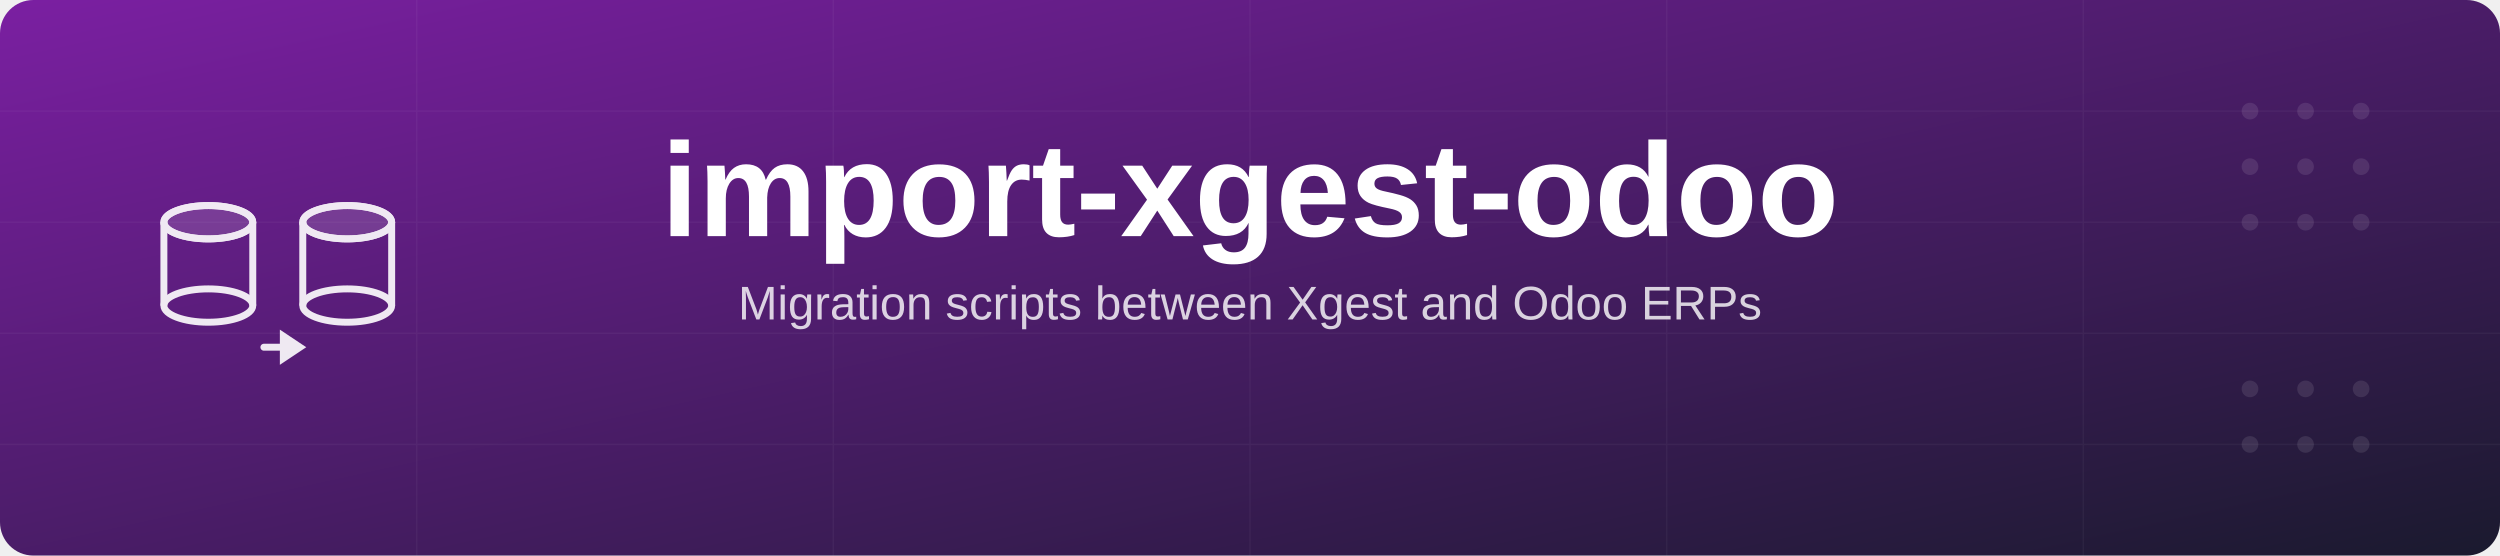
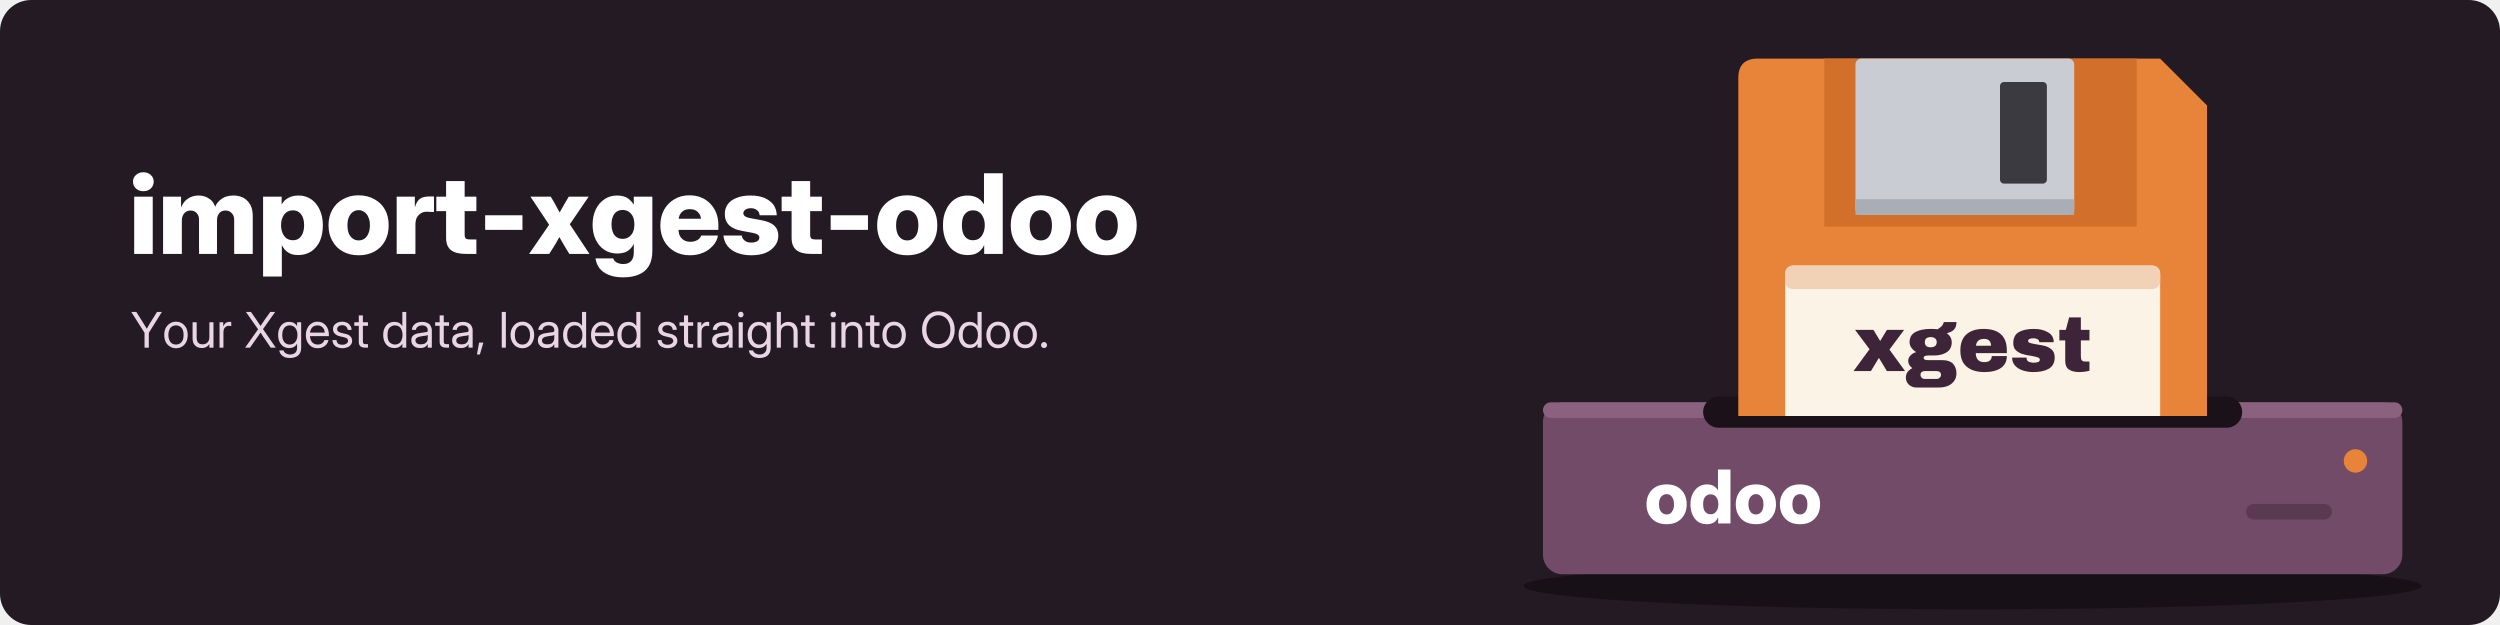
- <svg xmlns="http://www.w3.org/2000/svg" viewBox="0 0 900 200">
+ <svg xmlns="http://www.w3.org/2000/svg" viewBox="0 0 1280 320" width="1280" height="320" role="img" aria-label="import-xgest-odoo">
  <defs>
-     <linearGradient id="bg" x1="0%" y1="0%" x2="100%" y2="100%">
-       <stop offset="0%" style="stop-color:#7B1FA2" />
-       <stop offset="100%" style="stop-color:#1A1A2E" />
-     </linearGradient>
+     <clipPath id="c">
+       <rect width="1280" height="320" rx="16" />
+     </clipPath>
+     <clipPath id="above">
+       <rect x="0" y="0" width="1280" height="213" />
+     </clipPath>
  </defs>
-   <rect width="900" height="200" rx="12" fill="url(#bg)" />
-   <g stroke="white" stroke-width="0.5" opacity="0.04">
-     <line x1="0" y1="40" x2="900" y2="40" />
-     <line x1="0" y1="80" x2="900" y2="80" />
-     <line x1="0" y1="120" x2="900" y2="120" />
-     <line x1="0" y1="160" x2="900" y2="160" />
-     <line x1="150" y1="0" x2="150" y2="200" />
-     <line x1="300" y1="0" x2="300" y2="200" />
-     <line x1="450" y1="0" x2="450" y2="200" />
-     <line x1="600" y1="0" x2="600" y2="200" />
-     <line x1="750" y1="0" x2="750" y2="200" />
-   </g>
-   <g transform="translate(100, 100)" fill="none" stroke="white" stroke-width="2.5" opacity="0.9">
-     <ellipse cx="-25" cy="-20" rx="16" ry="6" fill="white" fill-opacity="0.15" />
-     <ellipse cx="-25" cy="-20" rx="16" ry="6" />
-     <line x1="-41" y1="-20" x2="-41" y2="10" />
-     <line x1="-9" y1="-20" x2="-9" y2="10" />
-     <ellipse cx="-25" cy="10" rx="16" ry="6" />
-     <ellipse cx="25" cy="-20" rx="16" ry="6" fill="white" fill-opacity="0.15" />
-     <ellipse cx="25" cy="-20" rx="16" ry="6" />
-     <line x1="9" y1="-20" x2="9" y2="10" />
-     <line x1="41" y1="-20" x2="41" y2="10" />
-     <ellipse cx="25" cy="10" rx="16" ry="6" />
-     <line x1="-5" y1="25" x2="5" y2="25" stroke-linecap="round" />
-     <polygon points="8,25 2,21 2,29" fill="white" />
-   </g>
-   <text x="450" y="85" text-anchor="middle" fill="white" font-family="'Segoe UI', 'Helvetica Neue', Arial, sans-serif" font-size="48" font-weight="bold">import-xgest-odoo</text>
-   <text x="450" y="115" text-anchor="middle" fill="white" font-family="'Segoe UI', 'Helvetica Neue', Arial, sans-serif" font-size="17" opacity="0.8">Migration scripts between Xgest and Odoo ERPs</text>
-   <g fill="white" opacity="0.1">
-     <circle cx="810" cy="40" r="3" />
-     <circle cx="830" cy="40" r="3" />
-     <circle cx="850" cy="40" r="3" />
-     <circle cx="810" cy="60" r="3" />
-     <circle cx="830" cy="60" r="3" />
-     <circle cx="850" cy="60" r="3" />
-     <circle cx="810" cy="80" r="3" />
-     <circle cx="830" cy="80" r="3" />
-     <circle cx="850" cy="80" r="3" />
-     <circle cx="810" cy="140" r="3" />
-     <circle cx="830" cy="140" r="3" />
-     <circle cx="850" cy="140" r="3" />
-     <circle cx="810" cy="160" r="3" />
-     <circle cx="830" cy="160" r="3" />
-     <circle cx="850" cy="160" r="3" />
+   <g clip-path="url(#c)">
+     <rect width="1280" height="320" fill="#241A23" />
+     <ellipse cx="1010" cy="300" rx="230" ry="12" fill="#000" opacity=".35" />
+     <rect x="790" y="206" width="440" height="88" rx="10" fill="#714B67" />
+     <rect x="790" y="206" width="440" height="8" rx="4" fill="#8A6280" />
+     <rect x="872" y="203" width="276" height="16" rx="8" fill="#1A1218" />
+     <path fill="#FFFFFF" d="M853.3 268.4q-3.1 0-5.4-1.2q-2.3-1.3-3.6-3.6q-1.3-2.3-1.3-5.4q0-3.1 1.3-5.4q1.3-2.3 3.6-3.6q2.3-1.2 5.4-1.2q3.1 0 5.4 1.2q2.3 1.3 3.6 3.6q1.3 2.3 1.3 5.4q0 3.1-1.3 5.4q-1.3 2.3-3.6 3.6q-2.3 1.2-5.4 1.2zm0-5q1.1 0 2-0.6q0.8-0.6 1.3-1.8q0.5-1.1 0.5-2.8q0-1.7-0.5-2.8q-0.5-1.1-1.3-1.8q-0.9-0.6-2-0.6q-1.1 0-2 0.6q-0.9 0.6-1.4 1.8q-0.5 1.1-0.5 2.8q0 1.7 0.5 2.8q0.5 1.2 1.4 1.8q0.9 0.6 2 0.6zm20.7 5q-2.6 0-4.5-1.2q-1.9-1.3-2.9-3.6q-1.1-2.3-1.1-5.4q0-3 1.1-5.3q1.1-2.3 3-3.6q1.9-1.3 4.3-1.3q1.3 0 2.3 0.3q1.1 0.3 1.9 1q0.8 0.7 1.5 1.7h0v-10.6h6.4v27.6h-6.3v-3h-0.1q-0.5 1.1-1.3 1.9q-0.8 0.8-1.9 1.1q-1.1 0.4-2.4 0.4zm1.8-5.1q1.2 0 2.1-0.6q0.9-0.7 1.4-1.8q0.5-1.2 0.5-2.7q0-1.6-0.5-2.7q-0.5-1.2-1.4-1.8q-0.9-0.6-2.1-0.6q-1.2 0-2 0.6q-0.9 0.6-1.4 1.7q-0.4 1.2-0.4 2.8q0 1.6 0.4 2.7q0.5 1.2 1.4 1.8q0.8 0.6 2 0.6zm23.2 5.1q-3 0-5.4-1.2q-2.3-1.3-3.6-3.6q-1.3-2.3-1.3-5.4q0-3.1 1.3-5.4q1.3-2.3 3.6-3.6q2.4-1.2 5.4-1.2q3.1 0 5.4 1.2q2.3 1.3 3.6 3.6q1.3 2.3 1.3 5.4q0 3.1-1.3 5.4q-1.3 2.3-3.6 3.6q-2.3 1.2-5.4 1.2zm0-5q1.2 0 2-0.6q0.9-0.6 1.4-1.8q0.5-1.1 0.5-2.8q0-1.7-0.5-2.8q-0.5-1.1-1.4-1.8q-0.8-0.6-2-0.6q-1.1 0-1.9 0.6q-0.9 0.6-1.4 1.8q-0.5 1.1-0.5 2.8q0 1.7 0.5 2.8q0.5 1.2 1.3 1.8q0.9 0.6 2 0.6zm22.6 5q-3.1 0-5.4-1.2q-2.3-1.3-3.6-3.6q-1.3-2.3-1.3-5.4q0-3.1 1.3-5.4q1.3-2.3 3.6-3.6q2.3-1.2 5.4-1.2q3.1 0 5.4 1.2q2.3 1.3 3.6 3.6q1.3 2.3 1.3 5.4q0 3.1-1.3 5.4q-1.3 2.3-3.6 3.6q-2.3 1.2-5.4 1.2zm0-5q1.1 0 2-0.6q0.8-0.6 1.3-1.8q0.5-1.1 0.5-2.8q0-1.7-0.5-2.8q-0.5-1.1-1.3-1.8q-0.9-0.6-2-0.6q-1.1 0-2 0.6q-0.9 0.6-1.4 1.8q-0.5 1.1-0.5 2.8q0 1.7 0.5 2.8q0.5 1.2 1.4 1.8q0.9 0.6 2 0.6z" />
+     <rect x="1150" y="258" width="44" height="8" rx="4" fill="#5A3A52" />
+     <circle cx="1206" cy="236" r="6" fill="#E8833A" />
+     <g clip-path="url(#above)">
+       <path d="M890 40 Q890 30 900 30 L1106 30 L1130 54 L1130 300 L890 300 Z" fill="#E8833A" />
+       <rect x="934" y="30" width="160" height="86" fill="#D26F2B" />
+       <rect x="950" y="30" width="112" height="80" rx="3" fill="#C9CDD3" />
+       <rect x="950" y="102" width="112" height="8" fill="#A9AEB6" />
+       <rect x="1024" y="42" width="24" height="52" rx="2" fill="#3A3A40" />
+       <rect x="914" y="136" width="192" height="170" rx="4" fill="#FBF3E6" />
+       <rect x="914" y="136" width="192" height="12" rx="4" fill="#F2D2B6" />
+       <path fill="#3E2438" d="M975.4 190h-9.3l-4-6.6h-0.2l-4 6.6h-8.9l8.2-11.2l-7.4-9.9h9.4l3.4 5.6h0.1l3.4-5.6h8.8l-7.5 10.1zm21.4-19.4q1.2 0.9 1.9 2.1q0.6 1.2 0.6 2.5q0 3.4-2.5 5.1q-2.6 1.7-6.4 1.7h-3q-2.5 0-2.5 1.2q0 0.5 0.5 0.9q0.6 0.3 2 0.3h7.2q3.5 0 5.3 1.8q1.8 1.9 1.8 5q0 2.2-1.2 3.9q-1.2 1.6-3.2 2.5q-2.1 0.8-4.5 0.8h-11.7q-1.5 0-2.7-0.7q-1.2-0.7-1.9-1.8q-0.7-1.2-0.7-2.7q0-1.5 0.9-2.8q1-1.2 2.4-1.9q-0.9-0.7-1.5-1.6q-0.6-1-0.6-2.1q0-1.6 1.2-2.8q1.2-1.3 2.9-1.7q-1.6-1-2.5-2.3q-0.9-1.3-0.9-2.8q0-3.6 3-5.2q2.9-1.6 7.9-1.6q2.1 0 3.4 0.2q2-1.2 2.6-2.2q0.6-1 0.6-1.5h6.5q0 2.5-1.2 3.8q-1.2 1.3-3.7 1.9zm-11.3 4.6q0 1.3 0.8 2q0.7 0.6 2.2 0.6q1.4 0 2.2-0.6q0.9-0.7 0.9-2q0-1.3-0.9-2q-0.8-0.6-2.2-0.6q-1.3 0-2.2 0.6q-0.8 0.7-0.8 2zm-2.2 16.7q0 0.9 0.6 1.5q0.6 0.6 1.5 0.6h6.2q0.9 0 1.5-0.6q0.7-0.5 0.7-1.4q0-1-0.6-1.5q-0.6-0.5-1.6-0.5h-6.2q-0.9 0-1.5 0.5q-0.6 0.5-0.6 1.4zm44.2-12.5v1.4h-15.9q0 2.3 1.1 3.4q1 1.2 3.2 1.2q2 0 2.9-0.8q1-0.9 1-2.3h7.7q0 3.9-2.9 6q-3 2.2-8.6 2.2q-5.8 0-9.1-2.8q-3.2-2.7-3.2-8.3q0-5.4 3.1-8.2q3.2-2.8 8.8-2.8q5.8 0 8.8 2.7q3.1 2.7 3.1 8.3zm-15.8-2.4h7.7q0-1.6-0.9-2.6q-0.9-0.9-2.6-0.9q-3.8 0-4.2 3.5zm39.8-1.8h-7.4q0-1.2-1.1-1.6q-0.7-0.4-1.8-0.4q-2.8 0-2.8 1.3q0 0.8 1 1.1q1 0.3 3.2 0.7q2.8 0.4 4.7 0.9q1.9 0.6 3.3 1.9q1.4 1.4 1.4 3.9q0 4-3 5.8q-3 1.7-7.9 1.7q-2.8 0-5.3-0.8q-2.5-0.8-4-2.4q-1.6-1.7-1.6-4.2h7.4v0.2q0 1.3 1.1 1.9q1.1 0.5 2.4 0.5q3.3 0 3.3-1.5q0-0.8-1-1.2q-1.1-0.4-3.4-0.8q-2.9-0.4-4.7-1q-1.8-0.6-3.2-1.9q-1.3-1.3-1.3-3.7q0-3.9 2.9-5.6q2.9-1.6 7.7-1.6q4.2 0 7.1 1.7q3 1.6 3 5.1zm18.3-6.3v5.4h-4.4v8q0 1.5 0.4 2.1q0.5 0.7 1.8 0.7h2.2v4.7q-0.9 0.3-2.4 0.5q-1.6 0.2-2.7 0.2q-3.5 0-5.4-1.3q-1.9-1.3-1.9-4.4v-10.5h-3v-5.4h3.3l1.7-6.4h6v6.4z" />
+     </g>
+     <path fill="#FFFFFF" d="M68.7 130v-29.3h9.5v29.3zm4.7-32.1q-2.3 0-3.8-1.4q-1.5-1.4-1.5-3.5q0-2.1 1.5-3.4q1.5-1.4 3.8-1.4q2.3 0 3.8 1.4q1.5 1.3 1.5 3.4q0 2.1-1.5 3.5q-1.5 1.4-3.8 1.4zm10.1 32.1v-29.3h9.2v6.8h-0.4q0.7-2.5 2.1-4.2q1.4-1.6 3.3-2.4q1.9-0.8 4-0.8q3.3 0 5.8 1.9q2.5 1.9 3 5.5h-0.8q0.5-2.4 1.9-4q1.5-1.7 3.5-2.6q2.1-0.8 4.5-0.8q2.8 0 5.1 1.2q2.2 1.3 3.5 3.6q1.2 2.3 1.2 5.6v19.5h-9.5v-17.4q0-2.3-1.3-3.5q-1.2-1.3-3.1-1.3q-1.4 0-2.4 0.6q-0.9 0.6-1.5 1.8q-0.5 1.1-0.5 2.6v17.2h-9.2v-17.5q0-2.1-1.2-3.4q-1.2-1.3-3.1-1.3q-1.3 0-2.3 0.6q-1 0.6-1.6 1.8q-0.6 1.1-0.6 2.7v17.1zm51.2 11.6v-40.9h9.5v3.8h0.1q0.9-1.5 2.1-2.4q1.3-1 2.9-1.5q1.6-0.5 3.5-0.5q3.7 0 6.5 1.9q2.8 1.9 4.4 5.4q1.6 3.4 1.6 7.9q0 4.6-1.5 8.1q-1.6 3.4-4.4 5.3q-2.9 1.9-6.7 1.9q-2 0-3.5-0.5q-1.6-0.6-2.8-1.7q-1.2-1.1-2-2.8h-0.1v16zm15.3-18.6q1.8 0 3-0.9q1.3-0.9 2-2.7q0.7-1.7 0.7-4.1q0-2.4-0.7-4.1q-0.7-1.7-2-2.6q-1.2-0.9-3-0.9q-1.8 0-3.2 0.9q-1.4 1-2.1 2.7q-0.8 1.7-0.8 4q0 2.3 0.8 4.1q0.7 1.7 2.1 2.7q1.4 0.9 3.2 0.9zm33.6 7.7q-4.5 0-8-1.9q-3.5-1.9-5.4-5.4q-2-3.4-2-8q0-4.7 2-8.1q1.9-3.4 5.4-5.3q3.5-2 8-2q4.6 0 8.1 2q3.5 1.9 5.4 5.3q1.9 3.4 1.9 8.1q0 4.6-1.9 8q-1.9 3.5-5.4 5.4q-3.5 1.9-8.1 1.9zm0-7.6q1.7 0 3-0.9q1.3-0.9 2-2.6q0.8-1.8 0.8-4.2q0-2.5-0.8-4.2q-0.7-1.7-2-2.6q-1.3-1-3-1q-1.6 0-2.9 0.9q-1.3 0.9-2.1 2.7q-0.7 1.7-0.7 4.2q0 2.4 0.7 4.2q0.8 1.7 2.1 2.6q1.3 0.9 2.9 0.9zm19.5 6.9v-29.3h9.3v5.2h0.1q0.8-2.8 2.5-4.1q1.7-1.2 4.6-1.2q0.8 0 1.4 0q0.6 0 1.2 0v7.9q-0.5 0-1.6 0q-1.1-0.1-2.2-0.1q-1.6 0-2.9 0.8q-1.3 0.8-2.1 2.2q-0.7 1.5-0.7 3.6v15zm40.8-29.3v7.4h-20.5v-7.4zm-15.5-8h9.5v27.5q0 1.4 0.6 1.9q0.5 0.5 2.1 0.5q0.8 0 1.8 0q1.1 0 1.5 0v7.4q-0.7 0-2.2 0q-1.5 0-3.2 0q-5.2 0-7.7-2q-2.4-2-2.4-6.2zm39.1 17.5v7.5h-19.1v-7.5zm3.4 19.8l11.6-16.9l-0.2 3.7l-10.7-16.1h10.4l2 3.4q1 2 2 3.7q0.9 1.8 1.9 3.5h-2.8q1-1.7 2-3.5q0.9-1.7 2.1-3.7l2-3.4h10.2l-11 16.1l0.2-3.7l11.2 16.9h-10.3l-2.2-3.6q-1.1-1.9-2.1-3.6q-0.9-1.7-1.9-3.4h2.2q-1 1.7-1.9 3.4q-0.9 1.7-2.1 3.6l-2.3 3.6zm48.2 12q-4.5 0-7.5-1.3q-3-1.2-4.7-3.4q-1.6-2.2-2-5h9.1q0.2 0.9 0.9 1.5q0.7 0.7 1.8 1q1 0.4 2.4 0.4q2.6 0 4-1.5q1.4-1.5 1.4-4.4v-4.5h0q-0.8 1.7-2 2.8q-1.3 1.2-2.9 1.7q-1.6 0.5-3.5 0.5q-3.8 0-6.7-1.9q-2.8-1.9-4.4-5.2q-1.6-3.4-1.6-7.6q0-4.4 1.6-7.8q1.6-3.4 4.5-5.3q2.8-1.9 6.5-1.9q1.9 0 3.5 0.5q1.6 0.5 2.8 1.6q1.3 1.1 2.2 2.6h0v-4.1h9.5v27.7q0 4.8-1.8 7.8q-1.8 3-5.2 4.4q-3.3 1.4-7.9 1.4zm-0.3-19.7q1.8 0 3.1-0.9q1.4-0.9 2.2-2.6q0.7-1.7 0.7-3.9q0-2.3-0.7-3.9q-0.8-1.7-2.2-2.6q-1.3-0.9-3.1-0.9q-1.8 0-3.1 0.9q-1.3 0.9-1.9 2.5q-0.7 1.7-0.7 4q0 2.3 0.7 4q0.6 1.6 1.9 2.5q1.3 0.9 3.1 0.9zm34.4 8.4q-4.5 0-7.9-2q-3.4-2-5.3-5.4q-1.9-3.5-1.9-7.9q0-4.5 1.9-8q1.9-3.4 5.3-5.4q3.3-2 7.6-2q3.4 0 6.1 1.1q2.7 1.1 4.7 3.2q1.9 2 3 4.7q1.1 2.8 1.1 6.1v2.6h-26.6v-5.7h22.1l-4.3 1.2q0-1.9-0.7-3.3q-0.7-1.3-2-2.1q-1.3-0.7-3.1-0.7q-1.8 0-3.1 0.7q-1.3 0.8-2 2.1q-0.7 1.4-0.7 3.3v4.2q0 1.9 0.7 3.4q0.8 1.4 2.1 2.2q1.4 0.8 3.3 0.8q1.4 0 2.5-0.4q1.2-0.4 1.9-1.1q0.8-0.7 1.1-1.7h8.6q-0.5 3-2.6 5.2q-2 2.3-5 3.6q-3.1 1.3-6.8 1.3zm31.5 0q-4 0-7.2-1.2q-3.1-1.2-5-3.5q-1.8-2.3-2.1-5.4h9.4q0.2 1.6 1.5 2.6q1.2 1 3.3 1q2 0 3.1-0.7q1.1-0.7 1.1-1.9q0-0.9-0.9-1.5q-0.9-0.6-2.7-0.9l-5.3-1q-4.3-0.7-6.6-2.9q-2.2-2.2-2.2-5.7q0-2.9 1.5-5q1.6-2.2 4.6-3.3q2.9-1.2 7-1.2q4.1 0 7.1 1.2q3 1.3 4.7 3.5q1.6 2.3 1.7 5.4h-8.8q0-1.5-1.2-2.5q-1.3-1.1-3.2-1.1q-1.8 0-2.9 0.8q-1 0.7-1 1.8q0 0.9 0.8 1.5q0.8 0.6 2.3 0.9l5.9 1.1q4.6 0.8 6.7 2.7q2.2 2 2.2 5.2q0 3.1-1.8 5.3q-1.7 2.3-4.8 3.6q-3.1 1.2-7.2 1.2zm36.1-30v7.4h-20.6v-7.4zm-15.5-8h9.5v27.5q0 1.4 0.6 1.9q0.5 0.5 2.1 0.5q0.7 0 1.8 0q1.1 0 1.5 0v7.4q-0.7 0-2.2 0q-1.6 0-3.2 0q-5.3 0-7.7-2q-2.4-2-2.4-6.2zm39.1 17.5v7.5h-19.1v-7.5zm20.1 20.5q-4.6 0-8-1.9q-3.5-1.9-5.5-5.4q-1.9-3.4-1.9-8q0-4.7 1.9-8.1q2-3.4 5.5-5.3q3.4-2 8-2q4.6 0 8.1 2q3.4 1.9 5.4 5.3q1.9 3.4 1.9 8.1q0 4.6-1.9 8q-2 3.5-5.4 5.4q-3.5 1.9-8.1 1.9zm0-7.6q1.7 0 3-0.9q1.3-0.9 2-2.6q0.7-1.8 0.7-4.2q0-2.5-0.7-4.2q-0.7-1.7-2-2.6q-1.3-1-3-1q-1.6 0-3 0.9q-1.3 0.9-2 2.7q-0.7 1.7-0.7 4.2q0 2.4 0.7 4.2q0.7 1.7 2 2.6q1.3 0.9 3 0.9zm31 7.5q-3.9 0-6.7-1.9q-2.9-1.9-4.4-5.3q-1.6-3.5-1.6-8.1q0-4.5 1.6-7.9q1.6-3.5 4.4-5.4q2.9-1.9 6.6-1.9q1.9 0 3.4 0.5q1.6 0.5 2.8 1.5q1.3 1 2.2 2.6h0v-16h9.6v41.3h-9.5v-4.5h0q-0.8 1.7-2 2.8q-1.2 1.2-2.9 1.8q-1.6 0.5-3.5 0.5zm2.6-7.6q1.9 0 3.2-0.9q1.4-1 2.1-2.7q0.8-1.8 0.8-4.1q0-2.3-0.8-4q-0.7-1.7-2.1-2.7q-1.3-0.9-3.2-0.9q-1.7 0-3 0.9q-1.3 0.9-2 2.6q-0.6 1.7-0.6 4.1q0 2.4 0.6 4.1q0.7 1.8 2 2.7q1.3 0.9 3 0.9zm34.8 7.7q-4.6 0-8.1-1.9q-3.4-1.9-5.4-5.4q-1.9-3.4-1.9-8q0-4.7 1.9-8.1q2-3.4 5.4-5.3q3.5-2 8.1-2q4.6 0 8.1 2q3.4 1.9 5.4 5.3q1.9 3.4 1.9 8.1q0 4.6-1.9 8q-2 3.5-5.4 5.4q-3.5 1.9-8.1 1.9zm0-7.6q1.7 0 3-0.9q1.3-0.9 2-2.6q0.7-1.8 0.7-4.2q0-2.5-0.7-4.2q-0.7-1.7-2-2.6q-1.3-1-3-1q-1.7 0-3 0.9q-1.3 0.9-2 2.7q-0.7 1.7-0.7 4.2q0 2.4 0.7 4.2q0.7 1.7 2 2.6q1.3 0.9 3 0.9zm33.7 7.6q-4.6 0-8.1-1.9q-3.4-1.9-5.4-5.4q-1.9-3.4-1.9-8q0-4.7 1.9-8.1q2-3.4 5.4-5.3q3.5-2 8.1-2q4.6 0 8.1 2q3.4 1.9 5.4 5.3q1.9 3.4 1.9 8.1q0 4.6-1.9 8q-2 3.5-5.4 5.4q-3.5 1.9-8.1 1.9zm0-7.6q1.7 0 3-0.9q1.3-0.9 2-2.6q0.7-1.8 0.7-4.2q0-2.5-0.7-4.2q-0.7-1.7-2-2.6q-1.3-1-3-1q-1.7 0-3 0.9q-1.3 0.9-2 2.7q-0.7 1.7-0.7 4.2q0 2.4 0.7 4.2q0.7 1.7 2 2.6q1.3 0.9 3 0.9z" />
+     <path fill="#E9D5E4" d="M74 178v-7.6l-6.8-10.7h2.6l3.7 5.9q0.5 0.9 1.1 1.8q0.5 0.9 1 1.7h-1q0.5-0.8 1.1-1.7q0.5-0.9 1-1.8l3.7-5.9h2.5l-6.7 10.7v7.6zm16.1 0.3q-1.8 0-3.1-0.9q-1.4-0.8-2.2-2.4q-0.7-1.5-0.7-3.5q0-2 0.7-3.5q0.8-1.5 2.2-2.4q1.3-0.9 3.1-0.9q1.8 0 3.2 0.9q1.3 0.9 2.1 2.4q0.7 1.5 0.7 3.5q0 2-0.7 3.5q-0.8 1.6-2.1 2.4q-1.4 0.9-3.2 0.9zm0-1.9q1.2 0 2.1-0.6q0.9-0.6 1.4-1.7q0.4-1.1 0.4-2.6q0-1.5-0.4-2.6q-0.5-1.1-1.4-1.7q-0.9-0.6-2.1-0.6q-1.2 0-2.1 0.6q-0.9 0.6-1.3 1.7q-0.5 1.1-0.5 2.6q0 1.5 0.5 2.6q0.4 1.1 1.3 1.7q0.9 0.6 2.1 0.6zm13.2 1.8q-1.3 0-2.3-0.5q-1.1-0.6-1.8-1.7q-0.6-1.2-0.6-2.9v-8.1h2.1v7.9q0 1.7 0.8 2.6q0.8 0.8 2.2 0.8q1 0 1.8-0.4q0.7-0.3 1.2-1.2q0.5-0.8 0.5-2.1v-7.6h2.1v13h-2.1v-3.2h0.6q-0.6 1.8-1.8 2.6q-1.1 0.8-2.7 0.8zm9.1-0.2v-13h1.9v2h0.1q0.4-1 1.1-1.6q0.8-0.6 2-0.6q0.3 0 0.5 0q0.3 0.1 0.4 0.1v2.1q-0.1-0.1-0.5-0.1q-0.3-0.1-0.8-0.1q-0.7 0-1.3 0.4q-0.6 0.3-1 1q-0.4 0.7-0.4 1.8v8zm13.1 0l7.2-10.2v1.6l-6.8-9.7h2.6l2.7 3.9q0.4 0.6 0.8 1.2q0.4 0.6 0.8 1.2q0.4 0.6 0.8 1.2h-0.4q0.4-0.6 0.8-1.2q0.4-0.6 0.8-1.2q0.4-0.6 0.8-1.2l2.8-3.9h2.5l-6.8 9.6v-1.6l7.1 10.3h-2.6l-3.2-4.7q-0.4-0.6-0.8-1.1q-0.4-0.6-0.7-1.2q-0.4-0.5-0.8-1.1h0.5q-0.4 0.6-0.7 1.1q-0.4 0.6-0.8 1.2q-0.4 0.5-0.8 1.1l-3.3 4.7zm23 5.3q-1.5 0-2.7-0.4q-1.1-0.5-1.9-1.4q-0.7-0.8-0.9-2.1h2.2q0.1 0.7 0.6 1.1q0.5 0.5 1.2 0.7q0.6 0.3 1.5 0.3q1.7 0 2.7-0.9q0.9-0.9 0.9-2.6v-2h0q-0.5 0.8-1.1 1.3q-0.6 0.5-1.4 0.7q-0.7 0.2-1.6 0.2q-1.7 0-2.9-0.8q-1.3-0.9-2-2.4q-0.7-1.5-0.7-3.5q0-2 0.7-3.5q0.7-1.5 2-2.4q1.2-0.8 2.9-0.8q0.9 0 1.6 0.2q0.8 0.2 1.4 0.7q0.7 0.5 1.1 1.3h0v-2h2.1v13q0 1.9-0.8 3.1q-0.8 1.2-2.1 1.7q-1.3 0.5-2.8 0.5zm-0.2-6.9q1.2 0 2.1-0.6q0.9-0.6 1.4-1.7q0.5-1.1 0.5-2.6q0-1.5-0.5-2.6q-0.5-1.1-1.4-1.7q-0.9-0.6-2.1-0.6q-1.1 0-2 0.6q-0.8 0.5-1.3 1.6q-0.5 1.1-0.5 2.7q0 1.6 0.5 2.7q0.5 1.1 1.3 1.6q0.9 0.6 2 0.6zm14.4 1.9q-2 0-3.3-0.9q-1.3-0.9-2.1-2.4q-0.7-1.5-0.7-3.5q0-2 0.8-3.5q0.7-1.5 2.1-2.4q1.3-0.9 3-0.9q1.4 0 2.5 0.5q1 0.5 1.8 1.4q0.8 0.9 1.2 2.2q0.4 1.2 0.4 2.7v0.6h-10.7v-1.8h9.5l-0.9 0.6q0-1.3-0.4-2.3q-0.5-0.9-1.4-1.5q-0.8-0.5-2-0.5q-1.1 0-2 0.5q-0.9 0.6-1.3 1.5q-0.5 1-0.5 2.3v0.9q0 1.4 0.5 2.4q0.4 1 1.3 1.6q0.9 0.6 2.2 0.6q0.9 0 1.6-0.3q0.7-0.3 1.1-0.8q0.5-0.5 0.7-1.2h2.1q-0.3 1.3-1 2.2q-0.8 0.9-2 1.5q-1.1 0.5-2.5 0.5zm12.6 0q-1.4 0-2.5-0.5q-1.1-0.4-1.8-1.3q-0.7-1-0.8-2.4h2.1q0.1 1.2 0.8 1.8q0.8 0.6 2.2 0.6q1.3 0 2.1-0.6q0.8-0.5 0.8-1.4q0-0.7-0.5-1.2q-0.6-0.4-1.5-0.6l-2.1-0.5q-1.8-0.4-2.7-1.4q-0.9-0.9-0.9-2.3q0-1.1 0.6-2q0.6-0.8 1.6-1.3q1.1-0.5 2.5-0.5q1.3 0 2.4 0.5q1.1 0.5 1.7 1.5q0.7 0.9 0.7 2.2h-2q0-1-0.8-1.7q-0.7-0.7-2-0.7q-1.2 0-1.9 0.6q-0.7 0.6-0.7 1.4q0 0.7 0.5 1.2q0.6 0.4 1.5 0.7l2.1 0.5q1.9 0.4 2.7 1.3q0.9 0.9 0.9 2.3q0 1.2-0.7 2q-0.6 0.9-1.7 1.3q-1.2 0.5-2.6 0.5zm13.1-13.3v1.8h-7v-1.8zm-4.7-3.5h2.1v13.3q0 0.8 0.3 1.1q0.3 0.3 1.1 0.3q0.3 0 0.6 0q0.4 0 0.6 0v1.8q-0.3 0-0.7 0q-0.3 0-0.7 0q-1.6 0-2.5-0.7q-0.8-0.8-0.8-2.2zm18.2 16.7q-1.7 0-3-0.8q-1.3-0.9-2-2.4q-0.7-1.5-0.7-3.5q0-2 0.7-3.5q0.7-1.5 2-2.4q1.3-0.8 3-0.8q0.8 0 1.6 0.2q0.8 0.2 1.4 0.7q0.6 0.5 1 1.2h0.1v-7.2h2v18.3h-2v-2h0q-0.5 0.8-1.1 1.3q-0.7 0.5-1.4 0.7q-0.8 0.2-1.6 0.2zm0.3-1.8q1.2 0 2.1-0.6q0.9-0.6 1.3-1.7q0.5-1.1 0.5-2.6q0-1.5-0.5-2.6q-0.4-1.1-1.3-1.7q-0.9-0.6-2.1-0.6q-1.1 0-2 0.6q-0.9 0.5-1.4 1.6q-0.4 1.1-0.4 2.7q0 1.6 0.4 2.7q0.5 1.1 1.4 1.6q0.9 0.6 2 0.6zm12.9 1.8q-1.3 0-2.3-0.4q-1-0.5-1.6-1.4q-0.6-0.8-0.6-2.1q0-1.2 0.4-1.9q0.5-0.7 1.2-1.1q0.7-0.4 1.7-0.6q0.9-0.2 1.9-0.3q1.2-0.2 1.9-0.3q0.7 0 1-0.2q0.3-0.2 0.3-0.7v-0.2q0-0.7-0.3-1.2q-0.4-0.6-1-0.9q-0.6-0.3-1.6-0.3q-0.9 0-1.5 0.3q-0.7 0.3-1.2 0.8q-0.4 0.5-0.4 1.2h-2.1q0-1.2 0.7-2.1q0.7-1 1.8-1.5q1.2-0.5 2.7-0.5q1.2 0 2.1 0.3q0.9 0.3 1.6 0.8q0.6 0.6 0.9 1.4q0.4 0.8 0.4 1.7v9h-2.1v-1.8h0q-0.3 0.4-0.7 0.9q-0.5 0.5-1.2 0.8q-0.8 0.3-2 0.3zm0.3-1.9q1.3 0 2.1-0.4q0.8-0.5 1.2-1.2q0.3-0.8 0.3-1.6v-1.6q-0.1 0.1-0.4 0.2q-0.4 0.1-0.8 0.2q-0.5 0-1 0.1q-0.6 0.1-1.1 0.2q-0.8 0.1-1.5 0.3q-0.6 0.3-1.1 0.7q-0.4 0.4-0.4 1.2q0 0.6 0.4 1q0.3 0.5 0.9 0.7q0.6 0.2 1.4 0.2zm14.5-11.3v1.8h-7.1v-1.8zm-4.8-3.5h2.1v13.3q0 0.8 0.3 1.1q0.4 0.3 1.2 0.3q0.2 0 0.6 0q0.3 0 0.6 0v1.8q-0.4 0-0.7 0q-0.4 0-0.7 0q-1.7 0-2.5-0.7q-0.9-0.8-0.9-2.2zm10.9 16.7q-1.3 0-2.3-0.4q-1-0.5-1.6-1.4q-0.6-0.8-0.6-2.1q0-1.2 0.4-1.9q0.4-0.7 1.2-1.1q0.7-0.4 1.6-0.6q1-0.2 1.9-0.3q1.3-0.2 2-0.3q0.7 0 1-0.2q0.3-0.2 0.3-0.7v-0.2q0-0.7-0.3-1.2q-0.4-0.6-1-0.9q-0.7-0.3-1.6-0.3q-0.9 0-1.6 0.3q-0.7 0.3-1.1 0.8q-0.4 0.5-0.4 1.2h-2.2q0.1-1.2 0.8-2.1q0.7-1 1.8-1.5q1.2-0.5 2.7-0.5q1.2 0 2.1 0.3q0.9 0.3 1.5 0.8q0.7 0.6 1 1.4q0.4 0.8 0.4 1.7v9h-2.1v-1.8h0q-0.3 0.4-0.7 0.9q-0.5 0.5-1.3 0.8q-0.7 0.3-1.9 0.3zm0.3-1.9q1.3 0 2.1-0.4q0.8-0.5 1.1-1.2q0.4-0.8 0.4-1.6v-1.6q-0.1 0.1-0.4 0.2q-0.4 0.1-0.8 0.2q-0.5 0-1.1 0.1q-0.5 0.1-1.1 0.2q-0.7 0.1-1.4 0.3q-0.7 0.3-1.1 0.7q-0.4 0.4-0.4 1.2q0 0.6 0.3 1q0.4 0.5 1 0.7q0.6 0.2 1.4 0.2zm7.9 5.2l1.1-6.1h2.2l-1.8 6.1zm14.8-21.8v18.3h-2.1v-18.3zm8.5 18.6q-1.8 0-3.2-0.9q-1.3-0.8-2.1-2.4q-0.8-1.5-0.8-3.5q0-2 0.8-3.5q0.8-1.5 2.1-2.4q1.4-0.9 3.2-0.9q1.8 0 3.1 0.9q1.4 0.9 2.1 2.4q0.8 1.5 0.8 3.5q0 2-0.8 3.5q-0.7 1.6-2.1 2.4q-1.3 0.9-3.1 0.9zm0-1.9q1.2 0 2.1-0.6q0.8-0.6 1.3-1.7q0.5-1.1 0.5-2.6q0-1.5-0.5-2.6q-0.5-1.1-1.3-1.7q-0.9-0.6-2.1-0.6q-1.3 0-2.1 0.6q-0.9 0.6-1.4 1.7q-0.4 1.1-0.4 2.6q0 1.5 0.4 2.6q0.5 1.1 1.4 1.7q0.8 0.6 2.1 0.6zm12.4 1.8q-1.3 0-2.3-0.4q-1-0.5-1.6-1.4q-0.6-0.8-0.6-2.1q0-1.2 0.4-1.9q0.4-0.7 1.2-1.1q0.7-0.4 1.6-0.6q1-0.2 1.9-0.3q1.3-0.2 2-0.3q0.7 0 1-0.2q0.3-0.2 0.3-0.7v-0.2q0-0.7-0.3-1.2q-0.4-0.6-1-0.9q-0.7-0.3-1.6-0.3q-0.9 0-1.6 0.3q-0.7 0.3-1.1 0.8q-0.4 0.5-0.4 1.2h-2.2q0.1-1.2 0.8-2.1q0.7-1 1.8-1.5q1.2-0.5 2.7-0.5q1.2 0 2.1 0.3q0.9 0.3 1.5 0.8q0.7 0.6 1 1.4q0.4 0.8 0.4 1.7v9h-2.1v-1.8h0q-0.3 0.4-0.7 0.9q-0.5 0.5-1.3 0.8q-0.7 0.3-1.9 0.3zm0.3-1.9q1.3 0 2.1-0.4q0.8-0.5 1.1-1.2q0.4-0.8 0.4-1.6v-1.6q-0.1 0.1-0.4 0.2q-0.4 0.1-0.8 0.2q-0.5 0-1.1 0.1q-0.5 0.1-1.1 0.2q-0.7 0.1-1.4 0.3q-0.7 0.3-1.1 0.7q-0.4 0.4-0.4 1.2q0 0.6 0.3 1q0.4 0.5 1 0.7q0.6 0.2 1.4 0.2zm13.7 1.9q-1.6 0-2.9-0.8q-1.3-0.9-2-2.4q-0.7-1.5-0.7-3.5q0-2 0.7-3.5q0.7-1.5 2-2.4q1.3-0.8 2.9-0.8q0.9 0 1.7 0.2q0.7 0.2 1.4 0.7q0.6 0.5 1 1.2h0v-7.2h2.1v18.3h-2v-2h0q-0.5 0.8-1.1 1.3q-0.7 0.5-1.4 0.7q-0.8 0.2-1.7 0.2zm0.4-1.8q1.2 0 2.1-0.6q0.8-0.6 1.3-1.7q0.5-1.1 0.5-2.6q0-1.5-0.5-2.6q-0.5-1.1-1.3-1.7q-0.9-0.6-2.1-0.6q-1.2 0-2 0.6q-0.9 0.5-1.4 1.6q-0.5 1.1-0.5 2.7q0 1.6 0.5 2.7q0.5 1.1 1.4 1.6q0.8 0.6 2 0.6zm14.3 1.9q-1.9 0-3.3-0.9q-1.3-0.9-2-2.4q-0.7-1.5-0.7-3.5q0-2 0.7-3.5q0.8-1.5 2.1-2.4q1.3-0.9 3-0.9q1.4 0 2.5 0.5q1.1 0.5 1.8 1.4q0.8 0.9 1.2 2.2q0.4 1.2 0.4 2.7v0.6h-10.6v-1.8h9.5l-0.9 0.6q0-1.3-0.5-2.3q-0.5-0.9-1.3-1.5q-0.9-0.5-2.1-0.5q-1.1 0-2 0.5q-0.8 0.6-1.3 1.5q-0.5 1-0.5 2.3v0.9q0 1.4 0.5 2.4q0.5 1 1.3 1.6q0.9 0.6 2.2 0.6q0.9 0 1.6-0.3q0.7-0.3 1.2-0.8q0.4-0.5 0.6-1.2h2.1q-0.2 1.3-1 2.2q-0.8 0.9-1.9 1.5q-1.2 0.5-2.6 0.5zm13.1-0.1q-1.7 0-3-0.8q-1.2-0.9-1.9-2.4q-0.7-1.5-0.7-3.5q0-2 0.7-3.5q0.7-1.5 1.9-2.4q1.3-0.8 3-0.8q0.9 0 1.6 0.2q0.8 0.2 1.4 0.7q0.6 0.5 1.1 1.2h0v-7.2h2.1v18.3h-2.1v-2h0q-0.5 0.8-1.1 1.3q-0.6 0.5-1.4 0.7q-0.7 0.2-1.6 0.2zm0.3-1.8q1.2 0 2.1-0.6q0.9-0.6 1.4-1.7q0.5-1.1 0.5-2.6q0-1.5-0.5-2.6q-0.5-1.1-1.4-1.7q-0.9-0.6-2.1-0.6q-1.1 0-2 0.6q-0.8 0.5-1.3 1.6q-0.5 1.1-0.5 2.7q0 1.6 0.5 2.7q0.5 1.1 1.3 1.6q0.9 0.6 2 0.6zm19.8 1.9q-1.4 0-2.5-0.5q-1.1-0.4-1.8-1.3q-0.7-1-0.8-2.4h2q0.1 1.2 0.9 1.8q0.8 0.6 2.2 0.6q1.3 0 2.1-0.6q0.8-0.5 0.8-1.4q0-0.7-0.6-1.2q-0.5-0.4-1.4-0.6l-2.1-0.5q-1.8-0.4-2.7-1.4q-0.9-0.9-0.9-2.3q0-1.1 0.6-2q0.6-0.8 1.6-1.3q1.1-0.5 2.5-0.5q1.3 0 2.4 0.5q1.1 0.5 1.7 1.5q0.7 0.9 0.7 2.2h-2.1q0-1-0.7-1.7q-0.8-0.7-2-0.7q-1.2 0-1.9 0.6q-0.7 0.6-0.7 1.4q0 0.7 0.5 1.2q0.5 0.4 1.5 0.7l2.1 0.5q1.8 0.4 2.7 1.3q0.9 0.9 0.9 2.3q0 1.2-0.7 2q-0.6 0.9-1.7 1.3q-1.2 0.5-2.6 0.5zm13.1-13.3v1.8h-7v-1.8zm-4.7-3.5h2.1v13.3q0 0.8 0.3 1.1q0.3 0.3 1.1 0.3q0.3 0 0.6 0q0.3 0 0.6 0v1.8q-0.3 0-0.7 0q-0.4 0-0.7 0q-1.7 0-2.5-0.7q-0.8-0.8-0.8-2.2zm6.9 16.5v-13h2v2h0q0.4-1 1.2-1.6q0.7-0.6 2-0.6q0.2 0 0.5 0q0.2 0.1 0.3 0.1v2.1q-0.1-0.1-0.4-0.1q-0.4-0.1-0.8-0.1q-0.8 0-1.4 0.4q-0.6 0.3-1 1q-0.3 0.7-0.3 1.8v8zm12.1 0.2q-1.3 0-2.3-0.4q-1.1-0.5-1.7-1.4q-0.6-0.8-0.6-2.1q0-1.2 0.5-1.9q0.4-0.7 1.1-1.1q0.8-0.4 1.7-0.6q0.9-0.2 1.9-0.3q1.2-0.2 2-0.3q0.7 0 1-0.2q0.3-0.2 0.3-0.7v-0.2q0-0.7-0.4-1.2q-0.3-0.6-0.9-0.9q-0.7-0.3-1.6-0.3q-0.9 0-1.6 0.3q-0.7 0.3-1.1 0.8q-0.4 0.5-0.5 1.2h-2.1q0.1-1.2 0.7-2.1q0.7-1 1.9-1.5q1.2-0.5 2.7-0.5q1.1 0 2 0.3q1 0.3 1.6 0.8q0.7 0.6 1 1.4q0.3 0.8 0.3 1.7v9h-2v-1.8h-0.1q-0.2 0.4-0.7 0.9q-0.4 0.5-1.2 0.8q-0.8 0.3-1.9 0.3zm0.3-1.9q1.2 0 2-0.4q0.8-0.5 1.2-1.2q0.4-0.8 0.4-1.6v-1.6q-0.1 0.1-0.5 0.2q-0.3 0.1-0.8 0.2q-0.4 0-1 0.1q-0.5 0.1-1.1 0.2q-0.7 0.1-1.4 0.3q-0.7 0.3-1.1 0.7q-0.4 0.4-0.4 1.2q0 0.6 0.3 1q0.3 0.5 0.9 0.7q0.6 0.2 1.5 0.2zm8.7 1.7v-13h2.1v13zm1.1-15.5q-0.6 0-1-0.4q-0.4-0.5-0.4-1.1q0-0.5 0.4-1q0.4-0.4 1-0.4q0.6 0 1 0.4q0.4 0.5 0.4 1.1q0 0.5-0.4 1q-0.4 0.4-1 0.4zm9.6 20.8q-1.5 0-2.7-0.4q-1.1-0.5-1.9-1.4q-0.7-0.8-0.9-2.1h2.2q0.1 0.7 0.6 1.1q0.5 0.5 1.2 0.7q0.6 0.3 1.5 0.3q1.7 0 2.6-0.9q1-0.9 1-2.6v-2h0q-0.5 0.8-1.1 1.3q-0.6 0.5-1.4 0.7q-0.7 0.2-1.6 0.2q-1.7 0-2.9-0.8q-1.3-0.9-2-2.4q-0.7-1.5-0.7-3.5q0-2 0.7-3.5q0.7-1.5 2-2.4q1.2-0.8 2.9-0.8q0.9 0 1.6 0.2q0.8 0.2 1.4 0.7q0.7 0.5 1.1 1.3h0v-2h2.1v13q0 1.9-0.8 3.1q-0.8 1.2-2.1 1.7q-1.3 0.5-2.8 0.5zm-0.2-6.9q1.2 0 2.1-0.6q0.9-0.6 1.4-1.7q0.5-1.1 0.5-2.6q0-1.5-0.5-2.6q-0.5-1.1-1.4-1.7q-0.9-0.6-2.1-0.6q-1.1 0-2 0.6q-0.8 0.5-1.3 1.6q-0.5 1.1-0.5 2.7q0 1.6 0.5 2.7q0.5 1.1 1.3 1.6q0.9 0.6 2 0.6zm11.1-6v7.6h-2.1v-18.3h2.1v8.5h-0.7q0.7-1.8 1.8-2.6q1.2-0.8 2.7-0.8q1.3 0 2.4 0.5q1.1 0.6 1.7 1.7q0.7 1.2 0.7 2.9v8.1h-2.1v-7.9q0-1.7-0.8-2.6q-0.8-0.8-2.3-0.8q-0.9 0-1.7 0.4q-0.8 0.3-1.3 1.2q-0.4 0.8-0.4 2.1zm17.3-5.4v1.8h-7v-1.8zm-4.7-3.5h2.1v13.3q0 0.8 0.3 1.1q0.3 0.3 1.1 0.3q0.3 0 0.6 0q0.4 0 0.6 0v1.8q-0.3 0-0.7 0q-0.3 0-0.7 0q-1.6 0-2.5-0.7q-0.8-0.8-0.8-2.2zm13.2 16.5v-13h2.1v13zm1.1-15.5q-0.6 0-1.1-0.4q-0.4-0.5-0.4-1.1q0-0.5 0.4-1q0.5-0.4 1-0.4q0.6 0 1.1 0.4q0.4 0.5 0.4 1.1q0 0.5-0.4 1q-0.5 0.4-1 0.4zm6.2 7.9v7.6h-2.1v-13h2v3.2h-0.5q0.6-1.8 1.7-2.6q1.2-0.8 2.7-0.8q1.3 0 2.4 0.5q1.1 0.6 1.7 1.7q0.7 1.2 0.7 2.9v8.1h-2.1v-7.9q0-1.7-0.8-2.6q-0.8-0.8-2.3-0.8q-0.9 0-1.7 0.4q-0.8 0.3-1.2 1.2q-0.5 0.8-0.5 2.1zm17.4-5.4v1.8h-7.1v-1.8zm-4.8-3.5h2.1v13.3q0 0.8 0.3 1.1q0.3 0.3 1.1 0.3q0.3 0 0.7 0q0.3 0 0.6 0v1.8q-0.4 0-0.7 0q-0.4 0-0.7 0q-1.7 0-2.5-0.7q-0.9-0.8-0.9-2.2zm12.3 16.8q-1.8 0-3.2-0.9q-1.3-0.8-2.1-2.4q-0.7-1.5-0.7-3.5q0-2 0.7-3.5q0.8-1.5 2.1-2.4q1.4-0.9 3.2-0.9q1.8 0 3.1 0.9q1.4 0.9 2.2 2.4q0.7 1.5 0.7 3.5q0 2-0.7 3.5q-0.8 1.6-2.2 2.4q-1.3 0.9-3.1 0.9zm0-1.9q1.2 0 2.1-0.6q0.9-0.6 1.3-1.7q0.5-1.1 0.5-2.6q0-1.5-0.5-2.6q-0.4-1.1-1.3-1.7q-0.9-0.6-2.1-0.6q-1.2 0-2.1 0.6q-0.9 0.6-1.4 1.7q-0.4 1.1-0.4 2.6q0 1.5 0.4 2.6q0.5 1.1 1.4 1.7q0.9 0.6 2.1 0.6zm22.6 1.9q-2.4 0-4.3-1.2q-1.9-1.2-2.9-3.4q-1.1-2.1-1.1-4.9q0-2.7 1.1-4.9q1-2.1 2.9-3.3q1.9-1.2 4.3-1.2q2.5 0 4.4 1.2q1.8 1.2 2.9 3.3q1.1 2.2 1.1 4.9q0 2.8-1.1 4.9q-1.1 2.2-2.9 3.4q-1.9 1.2-4.4 1.2zm0-2.1q1.7 0 3.1-0.8q1.4-0.9 2.2-2.5q0.9-1.7 0.9-4.1q0-2.3-0.9-4q-0.8-1.7-2.2-2.5q-1.4-0.9-3.1-0.9q-1.6 0-3 0.9q-1.4 0.8-2.2 2.5q-0.9 1.7-0.9 4q0 2.4 0.9 4.1q0.8 1.6 2.2 2.5q1.4 0.8 3 0.8zm16 2q-1.7 0-3-0.8q-1.2-0.9-1.9-2.4q-0.7-1.5-0.7-3.5q0-2 0.7-3.5q0.7-1.5 1.9-2.4q1.3-0.8 3-0.8q0.8 0 1.6 0.2q0.8 0.2 1.4 0.7q0.6 0.5 1.1 1.2h0v-7.2h2.1v18.3h-2.1v-2h0q-0.5 0.8-1.1 1.3q-0.6 0.5-1.4 0.7q-0.8 0.2-1.6 0.2zm0.3-1.8q1.2 0 2.1-0.6q0.9-0.6 1.4-1.7q0.5-1.1 0.5-2.6q0-1.5-0.5-2.6q-0.5-1.1-1.4-1.7q-0.9-0.6-2.1-0.6q-1.1 0-2 0.6q-0.8 0.5-1.3 1.6q-0.5 1.1-0.5 2.7q0 1.6 0.5 2.7q0.5 1.1 1.3 1.6q0.9 0.6 2 0.6zm14.3 1.9q-1.8 0-3.1-0.9q-1.4-0.8-2.1-2.4q-0.8-1.5-0.8-3.5q0-2 0.8-3.5q0.7-1.5 2.1-2.4q1.3-0.9 3.1-0.9q1.8 0 3.2 0.9q1.4 0.9 2.1 2.4q0.8 1.5 0.8 3.5q0 2-0.8 3.5q-0.7 1.6-2.1 2.4q-1.4 0.9-3.2 0.9zm0-1.9q1.3 0 2.1-0.6q0.9-0.6 1.4-1.7q0.5-1.1 0.5-2.6q0-1.5-0.5-2.6q-0.5-1.1-1.4-1.7q-0.8-0.6-2.1-0.6q-1.2 0-2.1 0.6q-0.8 0.6-1.3 1.7q-0.5 1.1-0.5 2.6q0 1.5 0.5 2.6q0.5 1.1 1.3 1.7q0.9 0.6 2.1 0.6zm13.9 1.9q-1.8 0-3.2-0.9q-1.3-0.8-2.1-2.4q-0.8-1.5-0.8-3.5q0-2 0.8-3.5q0.8-1.5 2.1-2.4q1.4-0.9 3.2-0.9q1.8 0 3.1 0.9q1.4 0.9 2.1 2.4q0.8 1.5 0.8 3.5q0 2-0.8 3.5q-0.7 1.6-2.1 2.4q-1.3 0.9-3.1 0.9zm0-1.9q1.2 0 2.1-0.6q0.8-0.6 1.3-1.7q0.5-1.1 0.5-2.6q0-1.5-0.5-2.6q-0.5-1.1-1.3-1.7q-0.9-0.6-2.1-0.6q-1.2 0-2.1 0.6q-0.9 0.6-1.4 1.7q-0.4 1.1-0.4 2.6q0 1.5 0.4 2.6q0.5 1.1 1.4 1.7q0.8 0.6 2.1 0.6zm9.7 1.8q-0.7 0-1.1-0.4q-0.5-0.5-0.5-1.1q0-0.7 0.5-1.1q0.4-0.5 1.1-0.5q0.6 0 1 0.5q0.5 0.4 0.5 1.1q0 0.6-0.5 1.1q-0.4 0.4-1 0.4z" />
  </g>
</svg>
